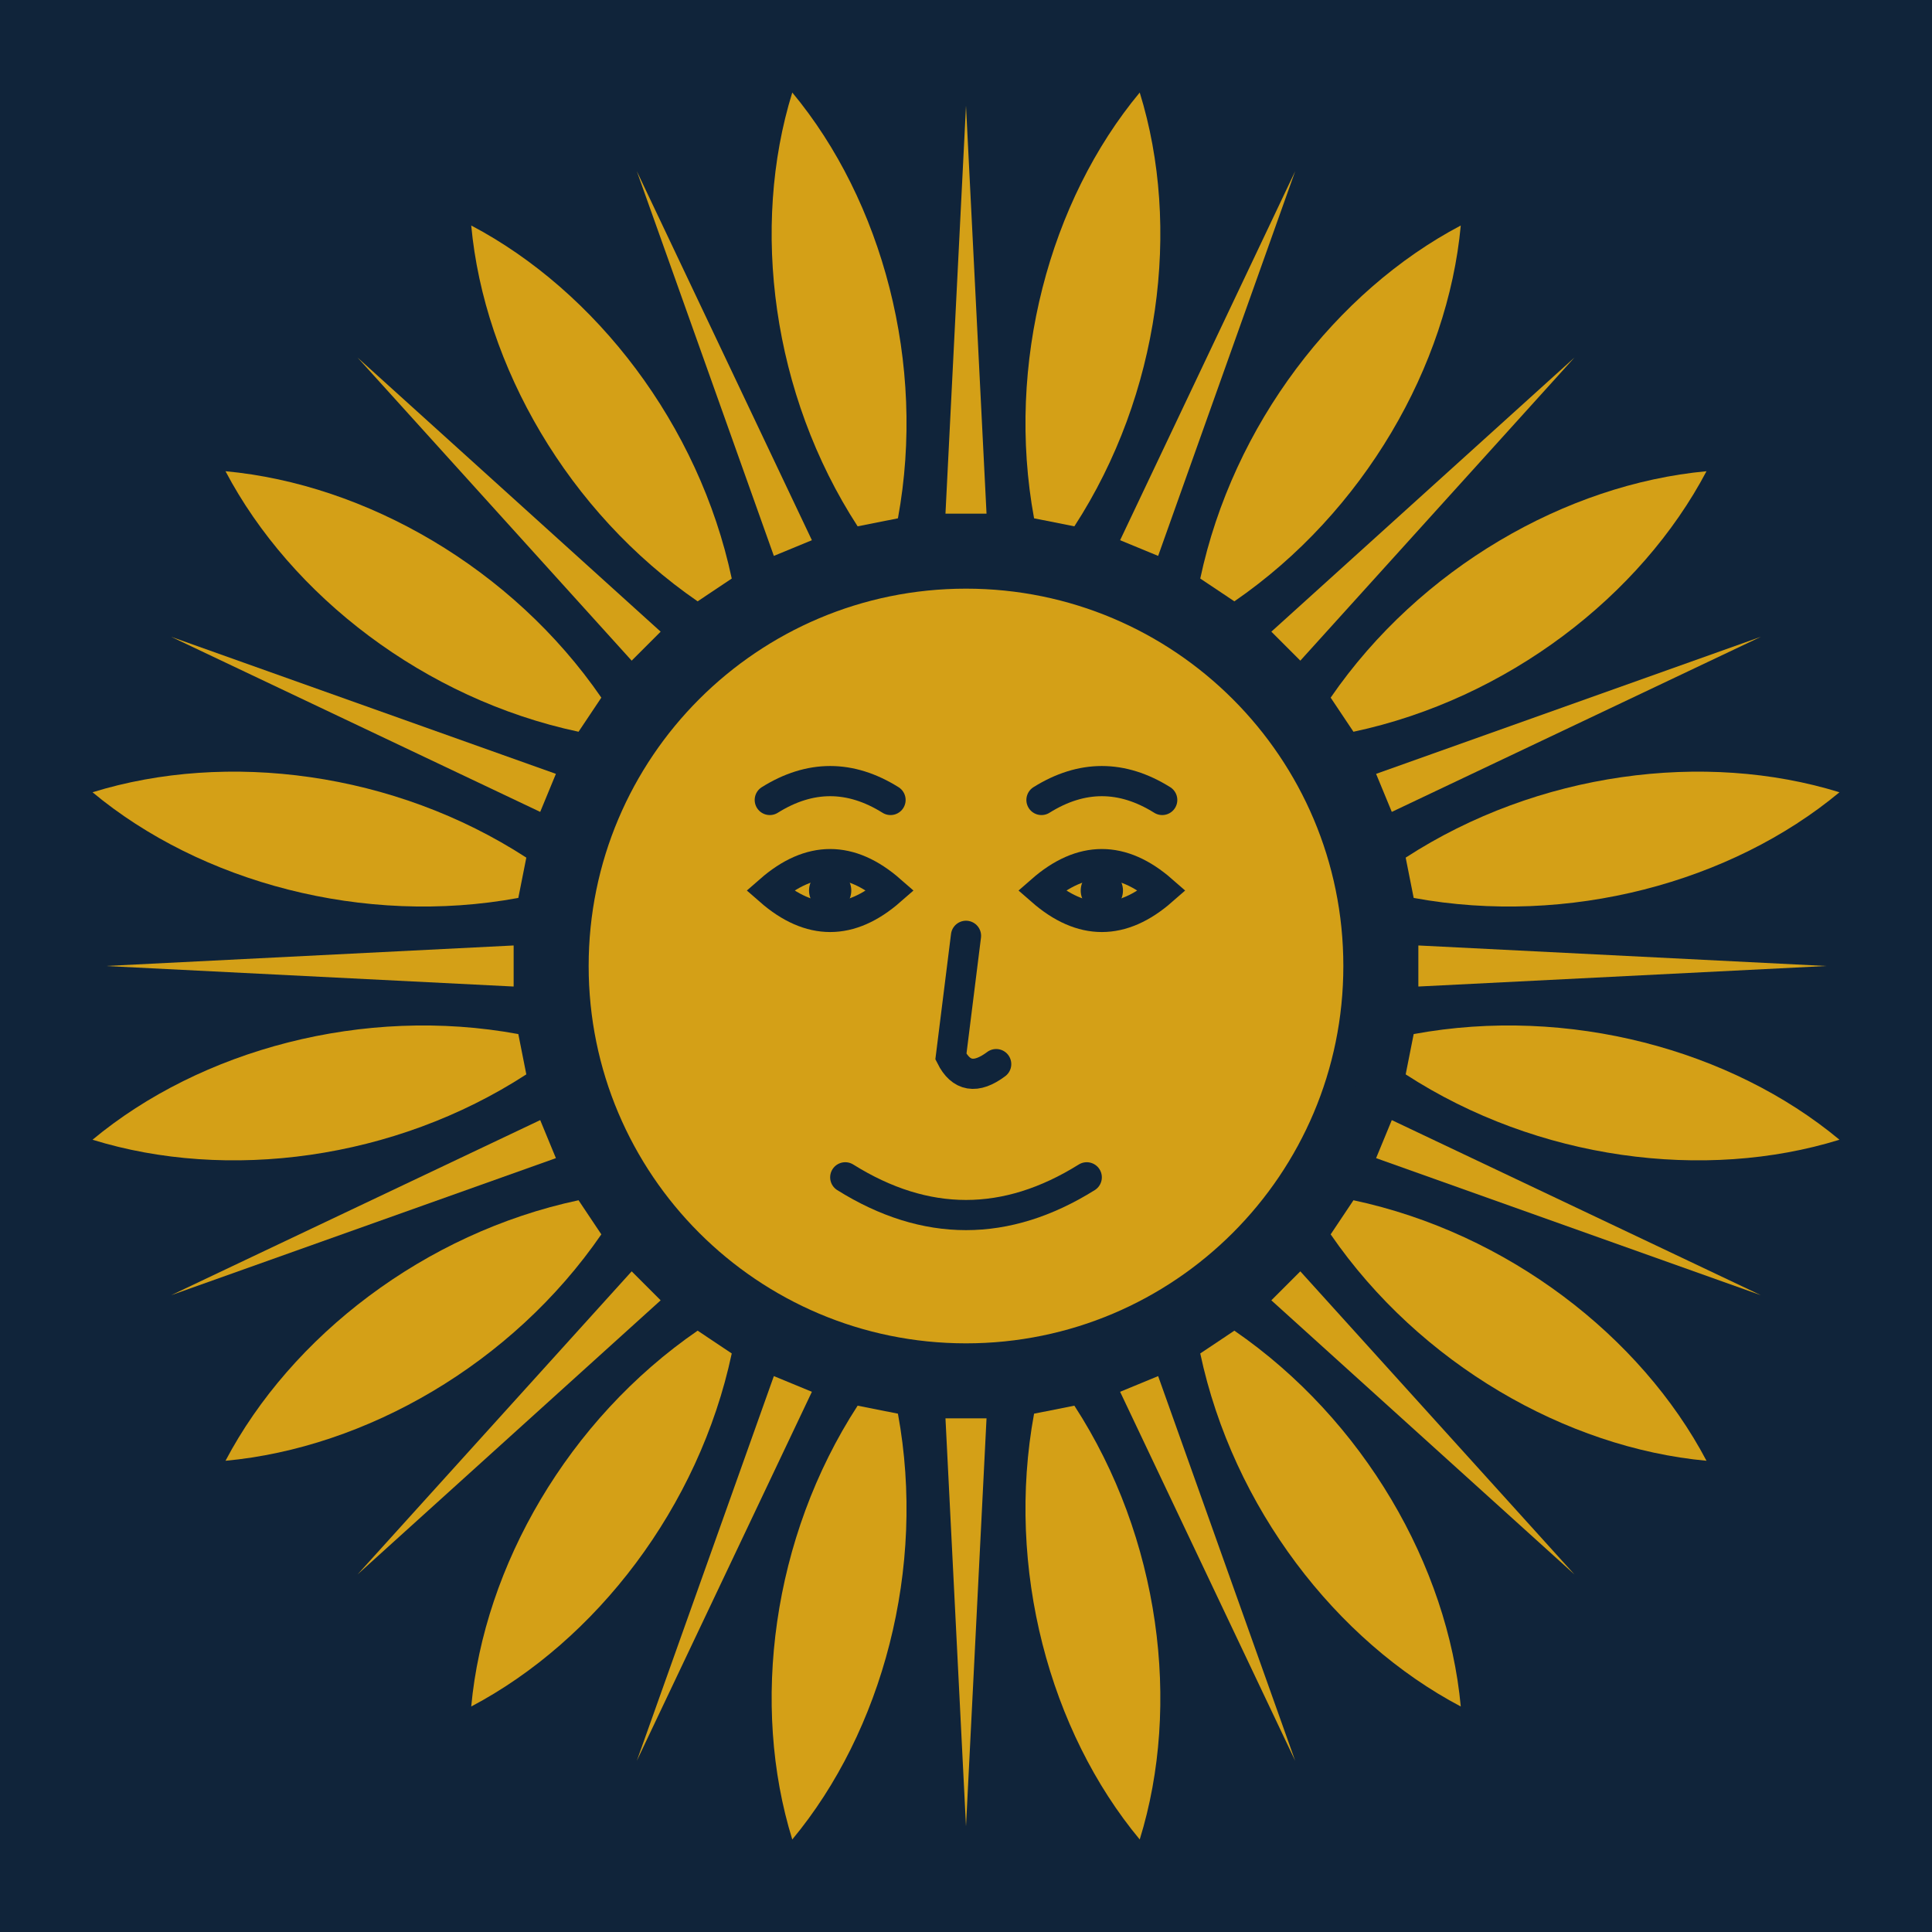
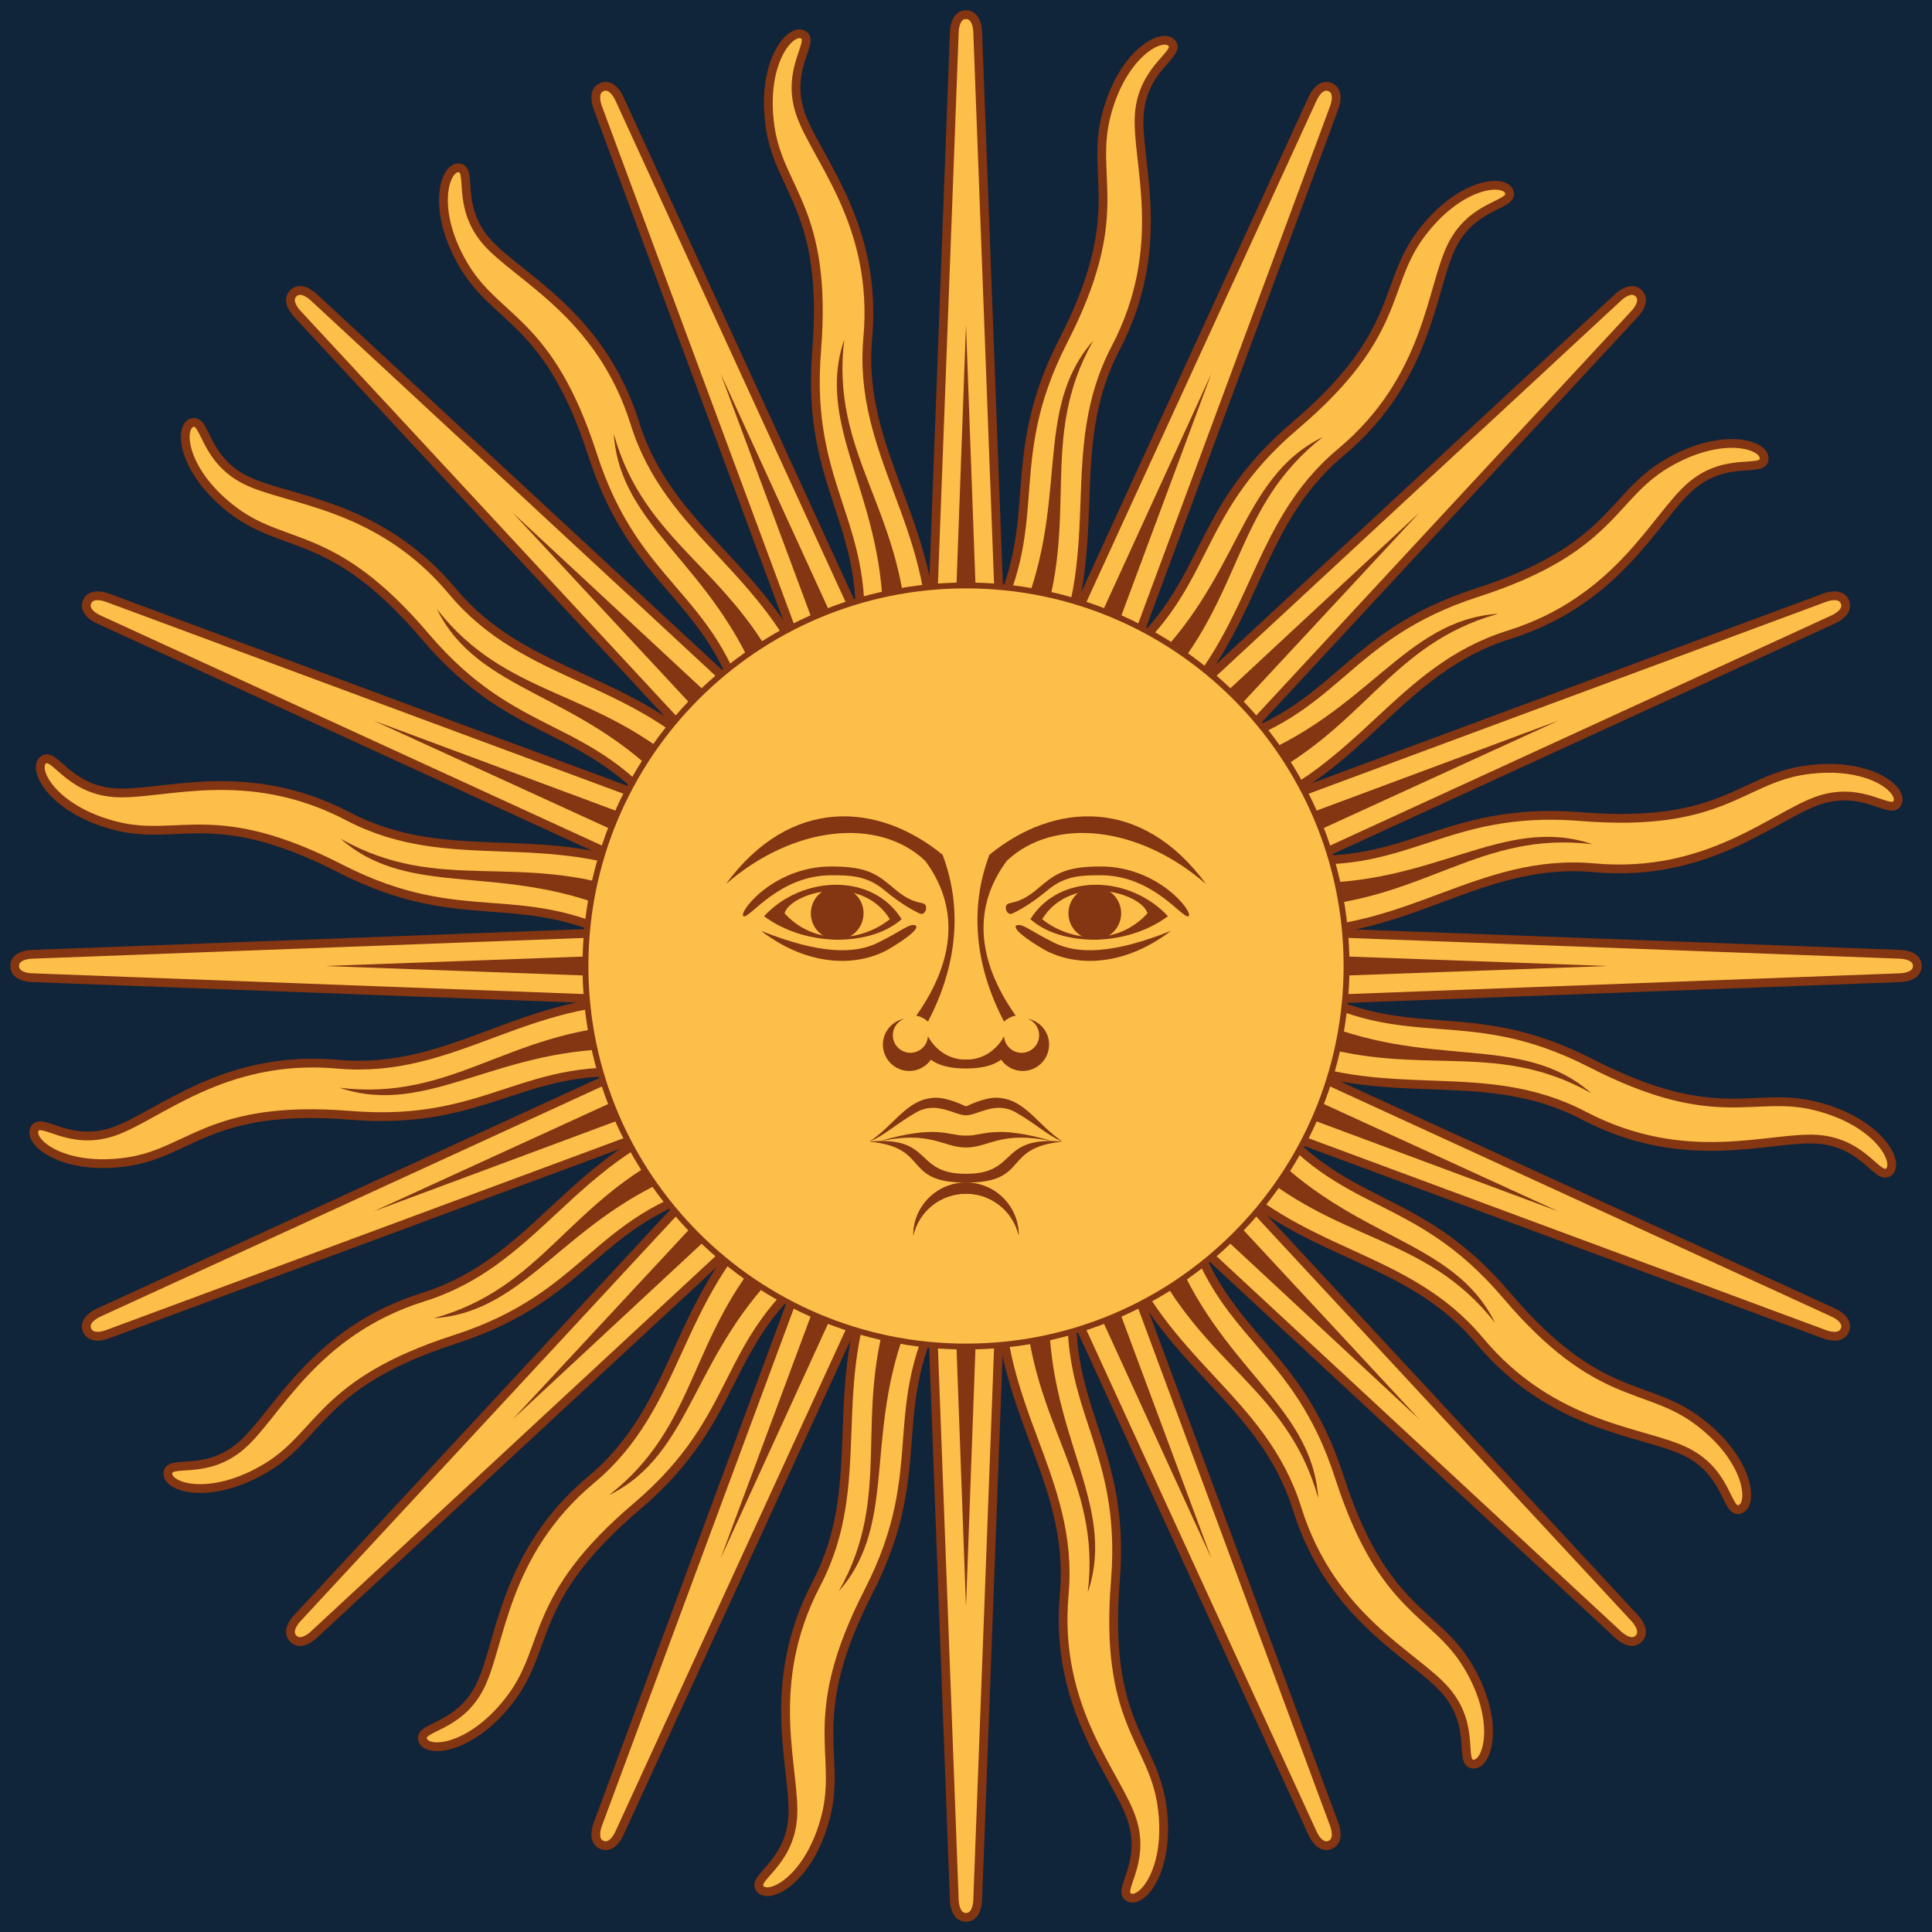
- <svg xmlns="http://www.w3.org/2000/svg" width="64" height="64" viewBox="0 0 128 128">
-   <rect width="128" height="128" fill="#10243A" />
-   <g fill="#D4A017">
-     <path d="M 93.97 62.64 L 121.00 64.00 L 93.97 65.36 Z" />
-     <path d="M 93.66 68.51 C 103.91 66.62, 114.70 69.55, 121.87 75.51 C 112.96 78.27, 101.88 76.86, 93.13 71.18 Z" />
-     <path d="M 92.21 74.21 L 116.66 85.81 L 91.17 76.73 Z" />
-     <path d="M 89.67 79.52 C 99.87 81.69, 108.71 88.53, 113.06 96.78 C 103.77 95.92, 94.07 90.37, 88.16 81.78 Z" />
-     <path d="M 86.15 84.23 L 104.31 104.31 L 84.23 86.15 Z" />
-     <path d="M 81.78 88.16 C 90.37 94.07, 95.92 103.77, 96.78 113.06 C 88.53 108.71, 81.69 99.87, 79.52 89.67 Z" />
-     <path d="M 76.73 91.17 L 85.81 116.66 L 74.21 92.21 Z" />
-     <path d="M 71.18 93.13 C 76.86 101.88, 78.27 112.96, 75.51 121.87 C 69.55 114.70, 66.62 103.91, 68.51 93.66 Z" />
-     <path d="M 65.36 93.97 L 64.00 121.00 L 62.64 93.97 Z" />
-     <path d="M 59.49 93.66 C 61.38 103.91, 58.45 114.70, 52.49 121.87 C 49.73 112.96, 51.14 101.88, 56.82 93.13 Z" />
-     <path d="M 53.79 92.21 L 42.19 116.66 L 51.27 91.17 Z" />
-     <path d="M 48.48 89.67 C 46.31 99.87, 39.47 108.71, 31.22 113.06 C 32.08 103.77, 37.63 94.07, 46.22 88.16 Z" />
-     <path d="M 43.77 86.15 L 23.69 104.31 L 41.85 84.23 Z" />
-     <path d="M 39.84 81.78 C 33.93 90.37, 24.23 95.92, 14.94 96.78 C 19.29 88.53, 28.13 81.69, 38.33 79.52 Z" />
-     <path d="M 36.83 76.73 L 11.34 85.81 L 35.79 74.21 Z" />
-     <path d="M 34.87 71.18 C 26.12 76.86, 15.04 78.27, 6.13 75.51 C 13.30 69.55, 24.09 66.62, 34.34 68.51 Z" />
-     <path d="M 34.03 65.36 L 7.00 64.00 L 34.03 62.64 Z" />
-     <path d="M 34.34 59.49 C 24.09 61.38, 13.30 58.45, 6.13 52.49 C 15.04 49.73, 26.12 51.14, 34.87 56.82 Z" />
-     <path d="M 35.79 53.79 L 11.34 42.19 L 36.83 51.27 Z" />
-     <path d="M 38.33 48.48 C 28.13 46.31, 19.29 39.47, 14.94 31.22 C 24.23 32.08, 33.93 37.63, 39.84 46.22 Z" />
-     <path d="M 41.85 43.77 L 23.69 23.69 L 43.77 41.85 Z" />
-     <path d="M 46.22 39.84 C 37.63 33.93, 32.08 24.23, 31.22 14.94 C 39.47 19.29, 46.31 28.13, 48.48 38.33 Z" />
-     <path d="M 51.27 36.83 L 42.19 11.34 L 53.79 35.79 Z" />
-     <path d="M 56.82 34.87 C 51.14 26.12, 49.73 15.04, 52.49 6.13 C 58.45 13.30, 61.38 24.09, 59.49 34.34 Z" />
-     <path d="M 62.64 34.03 L 64.00 7.00 L 65.36 34.03 Z" />
-     <path d="M 68.51 34.34 C 66.62 24.09, 69.55 13.30, 75.51 6.13 C 78.27 15.04, 76.86 26.12, 71.18 34.87 Z" />
-     <path d="M 74.21 35.79 L 85.81 11.34 L 76.73 36.83 Z" />
-     <path d="M 79.52 38.33 C 81.69 28.13, 88.53 19.29, 96.78 14.94 C 95.92 24.23, 90.37 33.93, 81.78 39.84 Z" />
-     <path d="M 84.23 41.85 L 104.31 23.69 L 86.15 43.77 Z" />
-     <path d="M 88.16 46.22 C 94.07 37.63, 103.77 32.08, 113.06 31.22 C 108.71 39.47, 99.87 46.31, 89.67 48.48 Z" />
-     <path d="M 91.17 51.27 L 116.66 42.19 L 92.21 53.79 Z" />
-     <path d="M 93.13 56.82 C 101.88 51.14, 112.96 49.73, 121.87 52.49 C 114.70 58.45, 103.91 61.38, 93.66 59.49 Z" />
+ <svg xmlns="http://www.w3.org/2000/svg" xmlns:xlink="http://www.w3.org/1999/xlink" width="64" height="64" viewBox="-165 -165 330 330">
+   <rect x="-165" y="-165" width="330" height="330" fill="#10243A" />
+   <g id="sun" fill="#fcbf49" stroke="#843511" stroke-width="1.5">
+     <g id="rays-16">
+       <g id="rays-8">
+         <g id="rays-4">
+           <g id="rays-2">
+             <path d="M -8,0 L -2,159.5 c 0,0 0,3 2,3 s 2,-3 2,-3 L 8,0" />
+             <path d="M -4,0 L 0,109.5 L 4,0" fill="#843511" stroke="none" />
+             <g transform="rotate(11.5)">
+               <path d="M -4.5,53.5 C -9.5,75 1.5,89.5 -4,108.5 S -1,140.5 0,148.5 -5,160 -3,161.5 5,158 5.5,147 -1.5,131.25 5,108 1,77 8,56" />
+               <path d="M -1,58 C -4,79 6,90.5 0,109 C 8,95 -2,81 3,59" fill="#843511" stroke="none" />
+             </g>
+           </g>
+           <use xlink:href="#rays-2" transform="rotate(180)" />
+         </g>
+         <use xlink:href="#rays-4" transform="rotate(90)" />
+       </g>
+       <use xlink:href="#rays-8" transform="rotate(45)" />
+     </g>
+     <use xlink:href="#rays-16" transform="rotate(22.5)" />
+     <circle r="65" stroke-width="1" />
+     <g id="face_right" fill="#843511" stroke="none">
+       <path id="eyebrow_nose" d="M 41,-14 C 29.5,-24 15,-25.5 7,-18 A 140,50 10 0,0 8.5,8.5 C 8,8.5 7,9 6.5,9.5 A 80,50 10 0,1 4,-19 C 15,-28 30,-29 41,-14" />
+       <path id="uppalpebra" d="M 23,-17 C 16.5,-17 15,-15.5 12,-13 S 7.5,-11 7,-10.5 S 7,-8.5 8,-9 S 11,-10.5 14,-13 S 20,-15.5 23,-15.5 C 32,-15.5 37,-8 38,-8.5 S 33,-17 23,-17" />
+       <path id="upeyecontour" d="M 34.5,-8.5 C 28,-15.5 16,-16 11,-8 H 13 C 18,-16 30,-12.5 31,-9 v 1" />
+       <circle id="pupil" cx="22" cy="-9" r="4.5" />
+       <path id="loweyecontour" d="M 11,-8 C 16,-3.5 27,-3 34.5,-8.5 L 31,-9 C 26,-3.5 18,-4 13,-8 v -1" />
+       <path id="lowpalpebra" d="M 35,-6 C 26.5,0.5 18,0 13,-3 S 8,-7 9,-7 S 11,-6 15,-4 S 25,-2 35,-6" />
+       <path id="nose" d="M 10.5,9 A 3,3 0 1,1 6.5,12 C 6,13 4,16 0,16 h -1 l 1,1.5 C 1,17.5 4,17.5 6,16 A 4.5,4.5 0 1,0 10.5,9" />
+       <path id="uplip1" d="M 16.5,30 C 12,27 10,22.5 5,22.5 C 4,22.5 2,23 0,24 h -1 L 0,25.5 C 2,25.5 5,23 8.5,25 S 14,29 16.5,30" />
+       <path id="midlip" d="M 15,30 C 5,27 3,29 0,29 h -1 l 1,2 C 4,31 6,28 15,30" />
+       <path id="uplip2" d="M 16.5,30 C 5.5,29 9,35.5 0,35.5 h -1 L 0,37 C 11,37 6,31 16.5,30" />
+       <path id="chin" d="M 9,46 a 9,9 0 0,0 -18,0 a 9.25,9.25 0 0,1 18,0" />
+     </g>
+     <use xlink:href="#face_right" transform="scale(-1,1)" />
  </g>
-   <circle cx="64" cy="64" r="26" fill="#D4A017" stroke="#10243A" stroke-width="2" />
-   <g fill="none" stroke="#10243A" stroke-width="2" stroke-linecap="round">
-     <path d="M 51 53 Q 55 50.5 59 53" />
-     <path d="M 69 53 Q 73 50.5 77 53" />
-     <path d="M 51 59 Q 55 55.5 59 59 Q 55 62.5 51 59 Z" />
-     <path d="M 69 59 Q 73 55.5 77 59 Q 73 62.5 69 59 Z" />
-     <path d="M 64 62 L 63 70 Q 64 72 66 70.5" />
-     <path d="M 56 78 Q 64 83 72 78" />
-   </g>
-   <circle cx="55" cy="59" r="1.4" fill="#10243A" />
-   <circle cx="73" cy="59" r="1.4" fill="#10243A" />
</svg>
